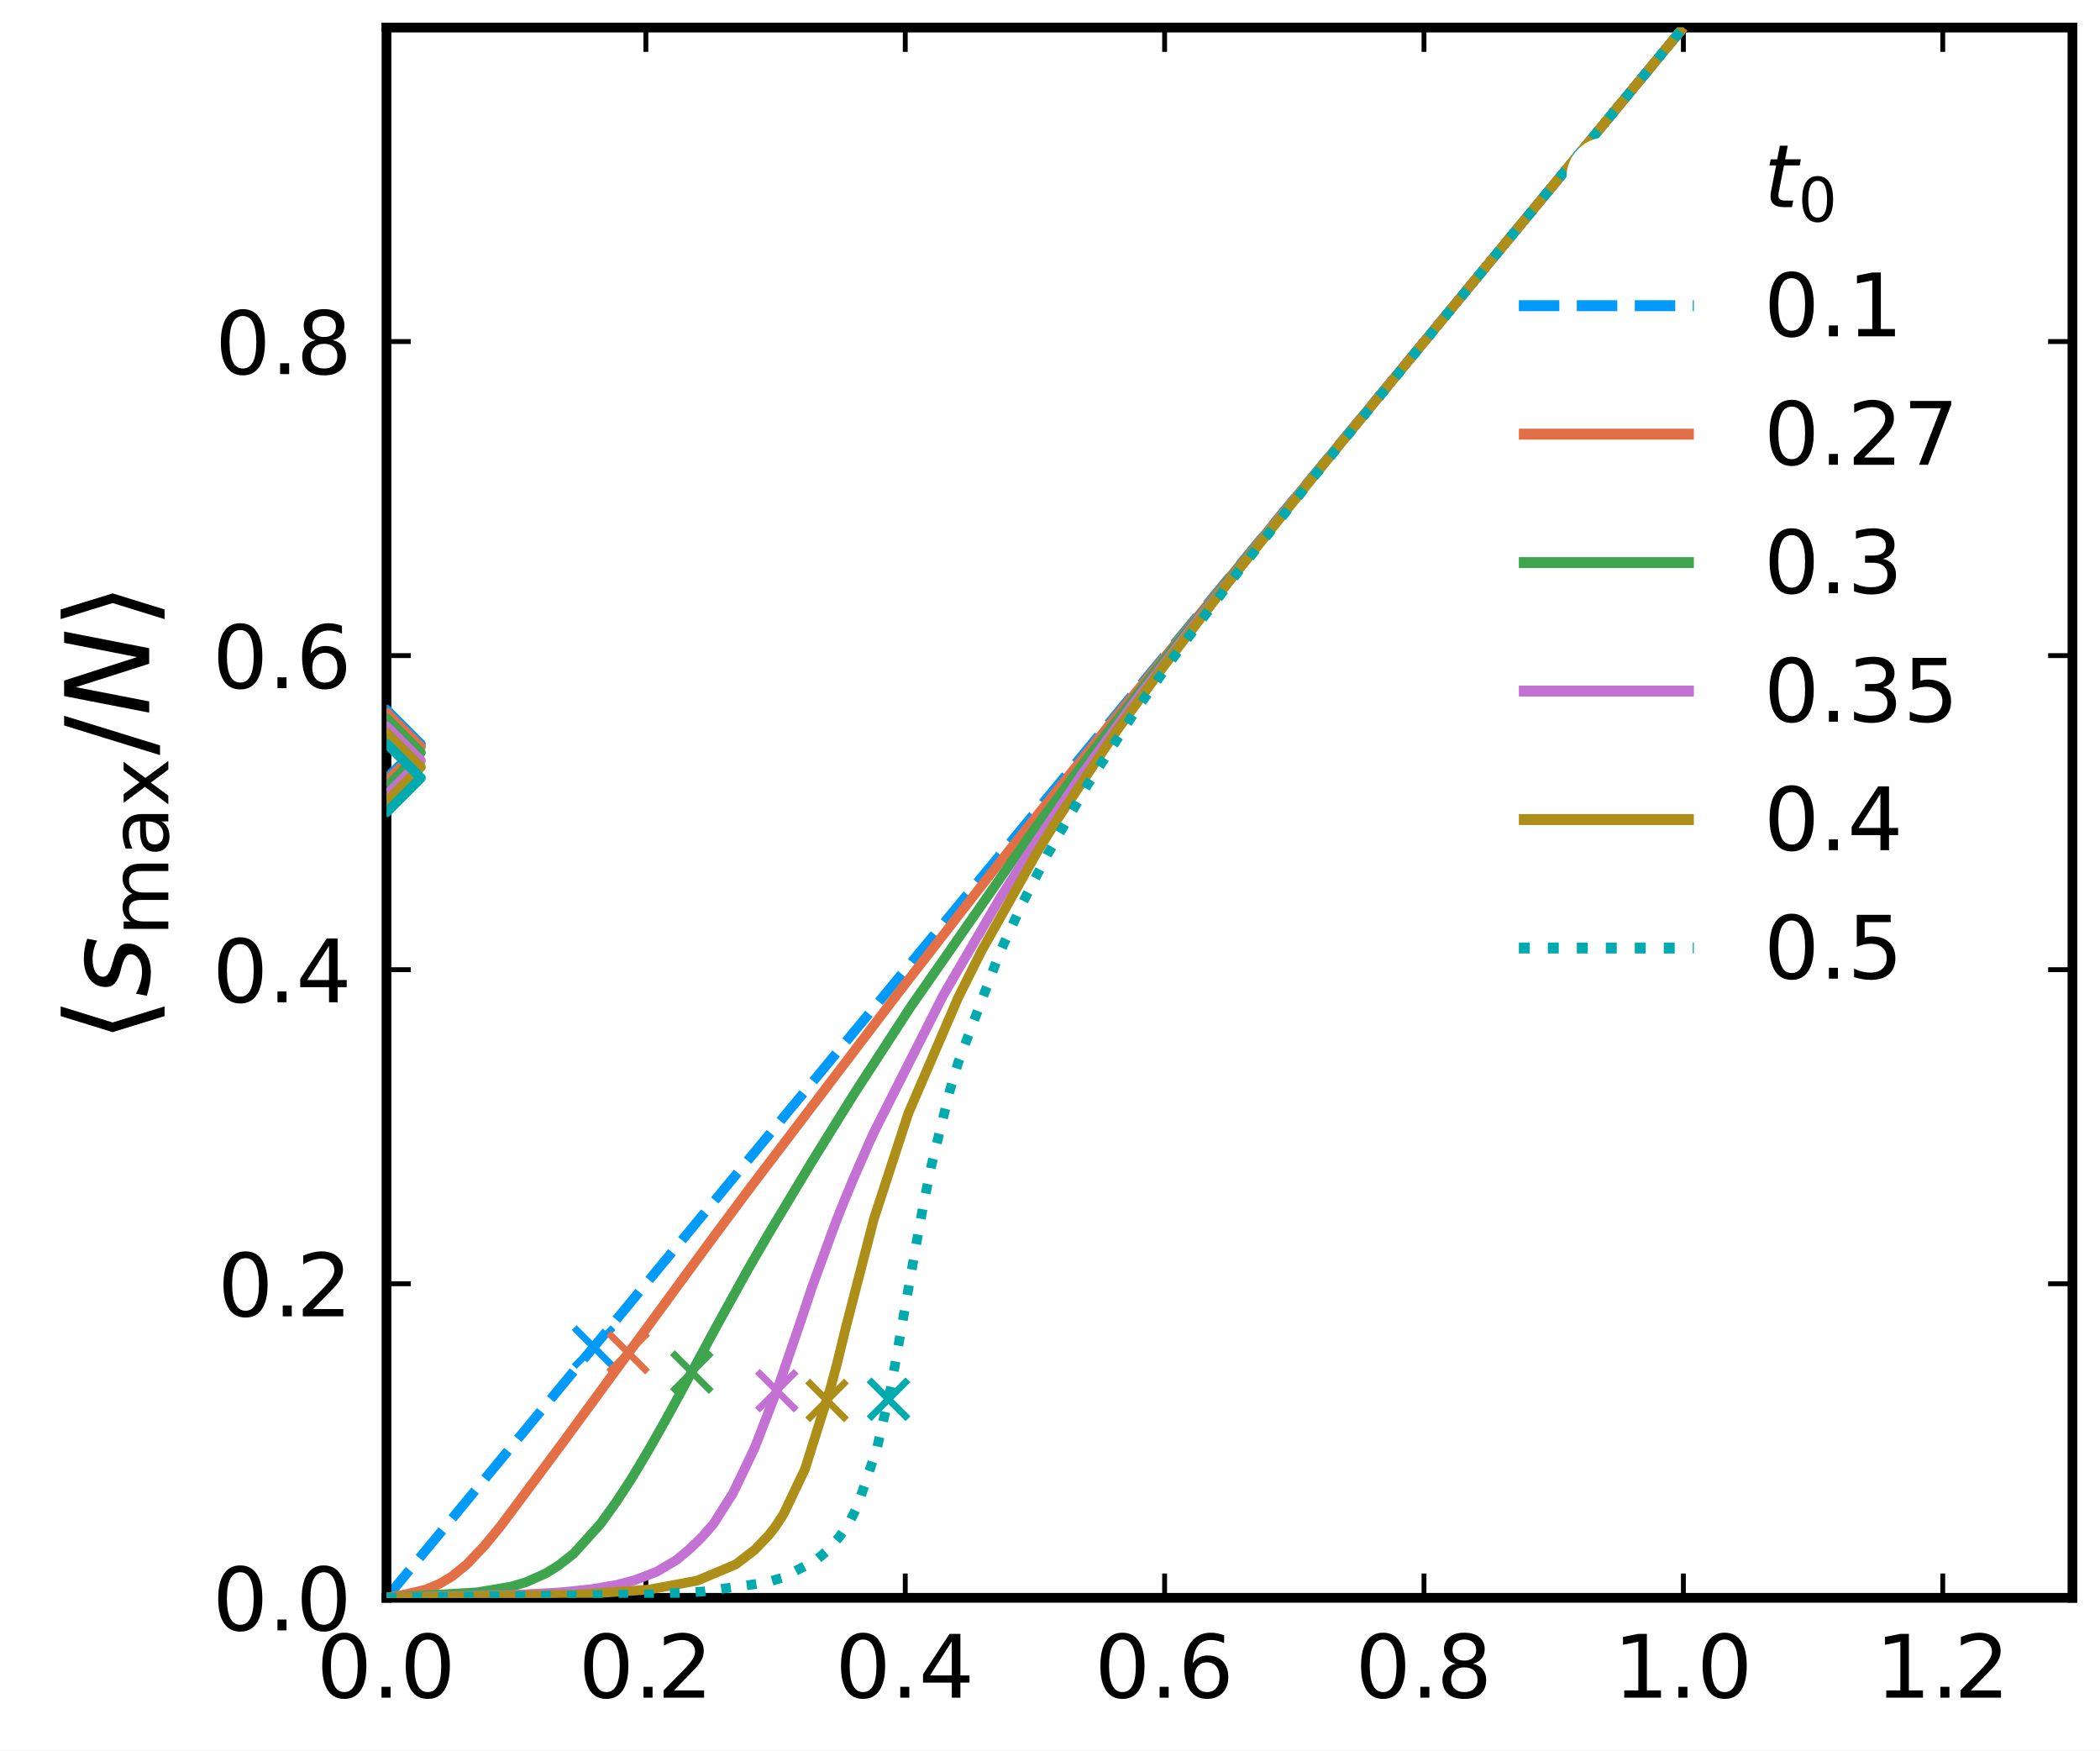
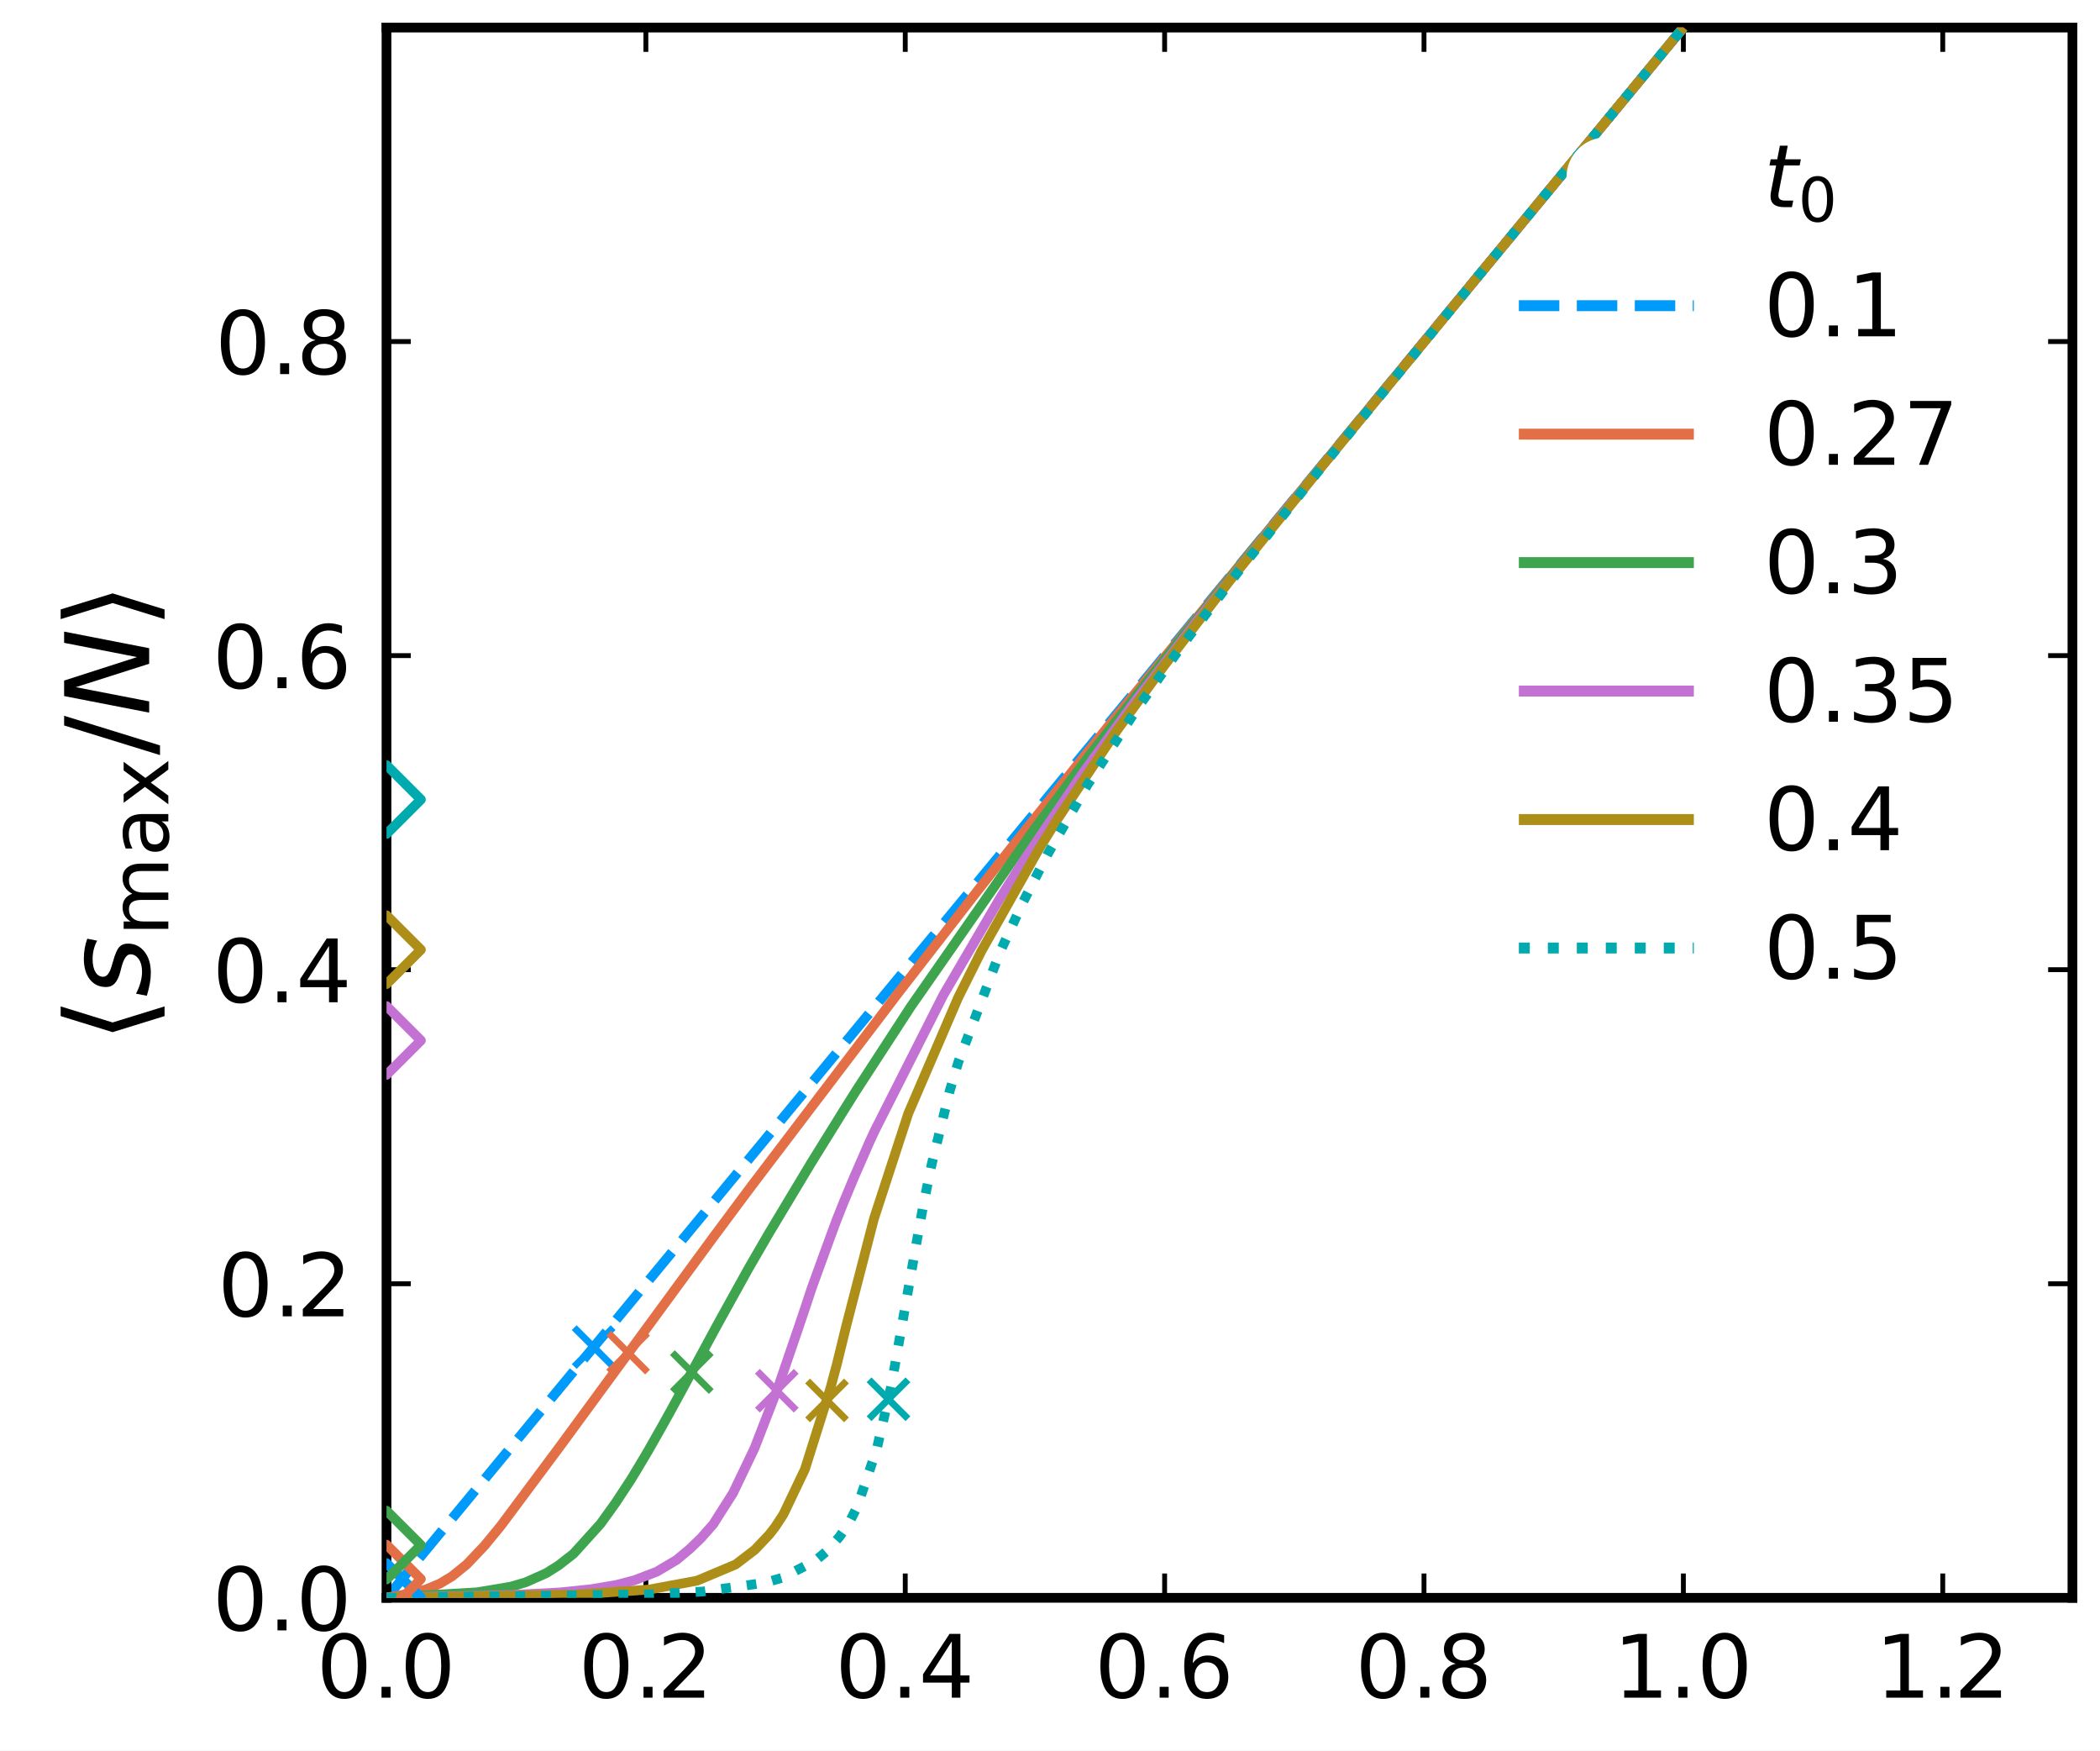
<svg xmlns="http://www.w3.org/2000/svg" xmlns:xlink="http://www.w3.org/1999/xlink" width="216pt" height="180pt" viewBox="0 0 216 180" version="1.1">
  <defs>
    <style type="text/css">*{stroke-linejoin: round; stroke-linecap: butt}</style>
  </defs>
  <g id="figure_1">
    <g id="patch_1">
      <path d="M 0 180  L 216 180  L 216 0  L 0 0  z " style="fill: #ffffff" />
    </g>
    <g id="axes_1">
      <g id="patch_2">
        <path d="M 39.754 164.305  L 213.165 164.305  L 213.165 2.835  L 39.754 2.835  z " style="fill: #ffffff" />
      </g>
      <g id="PathCollection_1">
        <defs>
-           <path id="m493cc0908d" d="M 0 0  C 0 0 0 0 0 0  C 0 0 0 0 0 0  C 0 0 0 0 0 0  C 0 0 0 0 0 0  C 0 0 0 0 0 0  C 0 0 0 0 0 0  C 0 0 0 0 0 0  C 0 0 0 0 0 0  z " style="stroke: #ffffff; stroke-width: 0.7" />
-         </defs>
-         <g clip-path="url(#p69e9f188b3)">
-           <use xlink:href="#m493cc0908d" x="39.754" y="164.305" style="fill: #ffffff; fill-opacity: 0; stroke: #ffffff; stroke-width: 0.7" />
+           <path id="mbe6ef5ab0d" d="M 0 0  C 0 0 0 0 0 0  C 0 0 0 0 0 0  C 0 0 0 0 0 0  C 0 0 0 0 0 0  C 0 0 0 0 0 0  C 0 0 0 0 0 0  C 0 0 0 0 0 0  C 0 0 0 0 0 0  z " style="stroke: #ffffff; stroke-width: 0.7" />
+         </defs>
+         <g clip-path="url(#p730a1b4e97)">
+           <use xlink:href="#mbe6ef5ab0d" x="39.754" y="164.305" style="fill: #ffffff; fill-opacity: 0; stroke: #ffffff; stroke-width: 0.7" />
        </g>
      </g>
      <g id="matplotlib.axis_1">
        <g id="xtick_1">
          <g id="line2d_1">
            <defs>
-               <path id="m66c59a3851" d="M 0 0  L 0 -2.5  " style="stroke: #000000; stroke-width: 0.5" />
-             </defs>
-             <g>
-               <use xlink:href="#m66c59a3851" x="39.754" y="164.305" style="stroke: #000000; stroke-width: 0.5" />
+               <path id="m619dc08c20" d="M 0 0  L 0 -2.5  " style="stroke: #000000; stroke-width: 0.5" />
+             </defs>
+             <g>
+               <use xlink:href="#m619dc08c20" x="39.754" y="164.305" style="stroke: #000000; stroke-width: 0.5" />
            </g>
          </g>
          <g id="line2d_2">
            <defs>
-               <path id="mbb61ec0b4a" d="M 0 0  L 0 2.5  " style="stroke: #000000; stroke-width: 0.5" />
-             </defs>
-             <g>
-               <use xlink:href="#mbb61ec0b4a" x="39.754" y="2.835" style="stroke: #000000; stroke-width: 0.5" />
+               <path id="maae31a2dac" d="M 0 0  L 0 2.5  " style="stroke: #000000; stroke-width: 0.5" />
+             </defs>
+             <g>
+               <use xlink:href="#maae31a2dac" x="39.754" y="2.835" style="stroke: #000000; stroke-width: 0.5" />
            </g>
          </g>
          <g id="text_1">
            <g transform="translate(32.55431 174.6439) scale(0.09 -0.09)">
              <defs>
                <path id="DejaVuSans-30" d="M 2034 4250  Q 1547 4250 1301 3770  Q 1056 3291 1056 2328  Q 1056 1369 1301 889  Q 1547 409 2034 409  Q 2525 409 2770 889  Q 3016 1369 3016 2328  Q 3016 3291 2770 3770  Q 2525 4250 2034 4250  z M 2034 4750  Q 2819 4750 3233 4129  Q 3647 3509 3647 2328  Q 3647 1150 3233 529  Q 2819 -91 2034 -91  Q 1250 -91 836 529  Q 422 1150 422 2328  Q 422 3509 836 4129  Q 1250 4750 2034 4750  z " transform="scale(0.015625)" />
                <path id="DejaVuSans-2e" d="M 684 794  L 1344 794  L 1344 0  L 684 0  L 684 794  z " transform="scale(0.015625)" />
              </defs>
              <use xlink:href="#DejaVuSans-30" transform="translate(0 0.78125)" />
              <use xlink:href="#DejaVuSans-2e" transform="translate(63.62305 0.78125)" />
              <use xlink:href="#DejaVuSans-30" transform="translate(95.41016 0.78125)" />
            </g>
          </g>
        </g>
        <g id="xtick_2">
          <g id="line2d_3">
            <g>
-               <use xlink:href="#m66c59a3851" x="66.433" y="164.305" style="stroke: #000000; stroke-width: 0.5" />
+               <use xlink:href="#m619dc08c20" x="66.433" y="164.305" style="stroke: #000000; stroke-width: 0.5" />
            </g>
          </g>
          <g id="line2d_4">
            <g>
-               <use xlink:href="#mbb61ec0b4a" x="66.433" y="2.835" style="stroke: #000000; stroke-width: 0.5" />
+               <use xlink:href="#maae31a2dac" x="66.433" y="2.835" style="stroke: #000000; stroke-width: 0.5" />
            </g>
          </g>
          <g id="text_2">
            <g transform="translate(59.50293 174.6439) scale(0.09 -0.09)">
              <defs>
                <path id="DejaVuSans-32" d="M 1228 531  L 3431 531  L 3431 0  L 469 0  L 469 531  Q 828 903 1448 1529  Q 2069 2156 2228 2338  Q 2531 2678 2651 2914  Q 2772 3150 2772 3378  Q 2772 3750 2511 3984  Q 2250 4219 1831 4219  Q 1534 4219 1204 4116  Q 875 4013 500 3803  L 500 4441  Q 881 4594 1212 4672  Q 1544 4750 1819 4750  Q 2544 4750 2975 4387  Q 3406 4025 3406 3419  Q 3406 3131 3298 2873  Q 3191 2616 2906 2266  Q 2828 2175 2409 1742  Q 1991 1309 1228 531  z " transform="scale(0.015625)" />
              </defs>
              <use xlink:href="#DejaVuSans-30" transform="translate(0 0.78125)" />
              <use xlink:href="#DejaVuSans-2e" transform="translate(63.62305 0.78125)" />
              <use xlink:href="#DejaVuSans-32" transform="translate(89.91016 0.78125)" />
            </g>
          </g>
        </g>
        <g id="xtick_3">
          <g id="line2d_5">
            <g>
-               <use xlink:href="#m66c59a3851" x="93.112" y="164.305" style="stroke: #000000; stroke-width: 0.5" />
+               <use xlink:href="#m619dc08c20" x="93.112" y="164.305" style="stroke: #000000; stroke-width: 0.5" />
            </g>
          </g>
          <g id="line2d_6">
            <g>
-               <use xlink:href="#mbb61ec0b4a" x="93.112" y="2.835" style="stroke: #000000; stroke-width: 0.5" />
+               <use xlink:href="#maae31a2dac" x="93.112" y="2.835" style="stroke: #000000; stroke-width: 0.5" />
            </g>
          </g>
          <g id="text_3">
            <g transform="translate(85.91155 174.6439) scale(0.09 -0.09)">
              <defs>
                <path id="DejaVuSans-34" d="M 2419 4116  L 825 1625  L 2419 1625  L 2419 4116  z M 2253 4666  L 3047 4666  L 3047 1625  L 3713 1625  L 3713 1100  L 3047 1100  L 3047 0  L 2419 0  L 2419 1100  L 313 1100  L 313 1709  L 2253 4666  z " transform="scale(0.015625)" />
              </defs>
              <use xlink:href="#DejaVuSans-30" transform="translate(0 0.78125)" />
              <use xlink:href="#DejaVuSans-2e" transform="translate(63.62305 0.78125)" />
              <use xlink:href="#DejaVuSans-34" transform="translate(95.41016 0.78125)" />
            </g>
          </g>
        </g>
        <g id="xtick_4">
          <g id="line2d_7">
            <g>
-               <use xlink:href="#m66c59a3851" x="119.79" y="164.305" style="stroke: #000000; stroke-width: 0.5" />
+               <use xlink:href="#m619dc08c20" x="119.79" y="164.305" style="stroke: #000000; stroke-width: 0.5" />
            </g>
          </g>
          <g id="line2d_8">
            <g>
-               <use xlink:href="#mbb61ec0b4a" x="119.79" y="2.835" style="stroke: #000000; stroke-width: 0.5" />
+               <use xlink:href="#maae31a2dac" x="119.79" y="2.835" style="stroke: #000000; stroke-width: 0.5" />
            </g>
          </g>
          <g id="text_4">
            <g transform="translate(112.5902 174.6439) scale(0.09 -0.09)">
              <defs>
                <path id="DejaVuSans-36" d="M 2113 2584  Q 1688 2584 1439 2293  Q 1191 2003 1191 1497  Q 1191 994 1439 701  Q 1688 409 2113 409  Q 2538 409 2786 701  Q 3034 994 3034 1497  Q 3034 2003 2786 2293  Q 2538 2584 2113 2584  z M 3366 4563  L 3366 3988  Q 3128 4100 2886 4159  Q 2644 4219 2406 4219  Q 1781 4219 1451 3797  Q 1122 3375 1075 2522  Q 1259 2794 1537 2939  Q 1816 3084 2150 3084  Q 2853 3084 3261 2657  Q 3669 2231 3669 1497  Q 3669 778 3244 343  Q 2819 -91 2113 -91  Q 1303 -91 875 529  Q 447 1150 447 2328  Q 447 3434 972 4092  Q 1497 4750 2381 4750  Q 2619 4750 2861 4703  Q 3103 4656 3366 4563  z " transform="scale(0.015625)" />
              </defs>
              <use xlink:href="#DejaVuSans-30" transform="translate(0 0.78125)" />
              <use xlink:href="#DejaVuSans-2e" transform="translate(63.62305 0.78125)" />
              <use xlink:href="#DejaVuSans-36" transform="translate(95.41016 0.78125)" />
            </g>
          </g>
        </g>
        <g id="xtick_5">
          <g id="line2d_9">
            <g>
-               <use xlink:href="#m66c59a3851" x="146.469" y="164.305" style="stroke: #000000; stroke-width: 0.5" />
+               <use xlink:href="#m619dc08c20" x="146.469" y="164.305" style="stroke: #000000; stroke-width: 0.5" />
            </g>
          </g>
          <g id="line2d_10">
            <g>
-               <use xlink:href="#mbb61ec0b4a" x="146.469" y="2.835" style="stroke: #000000; stroke-width: 0.5" />
+               <use xlink:href="#maae31a2dac" x="146.469" y="2.835" style="stroke: #000000; stroke-width: 0.5" />
            </g>
          </g>
          <g id="text_5">
            <g transform="translate(139.4038 174.6439) scale(0.09 -0.09)">
              <defs>
                <path id="DejaVuSans-38" d="M 2034 2216  Q 1584 2216 1326 1975  Q 1069 1734 1069 1313  Q 1069 891 1326 650  Q 1584 409 2034 409  Q 2484 409 2743 651  Q 3003 894 3003 1313  Q 3003 1734 2745 1975  Q 2488 2216 2034 2216  z M 1403 2484  Q 997 2584 770 2862  Q 544 3141 544 3541  Q 544 4100 942 4425  Q 1341 4750 2034 4750  Q 2731 4750 3128 4425  Q 3525 4100 3525 3541  Q 3525 3141 3298 2862  Q 3072 2584 2669 2484  Q 3125 2378 3379 2068  Q 3634 1759 3634 1313  Q 3634 634 3220 271  Q 2806 -91 2034 -91  Q 1263 -91 848 271  Q 434 634 434 1313  Q 434 1759 690 2068  Q 947 2378 1403 2484  z M 1172 3481  Q 1172 3119 1398 2916  Q 1625 2713 2034 2713  Q 2441 2713 2670 2916  Q 2900 3119 2900 3481  Q 2900 3844 2670 4047  Q 2441 4250 2034 4250  Q 1625 4250 1398 4047  Q 1172 3844 1172 3481  z " transform="scale(0.015625)" />
              </defs>
              <use xlink:href="#DejaVuSans-30" transform="translate(0 0.78125)" />
              <use xlink:href="#DejaVuSans-2e" transform="translate(63.62305 0.78125)" />
              <use xlink:href="#DejaVuSans-38" transform="translate(92.78516 0.78125)" />
            </g>
          </g>
        </g>
        <g id="xtick_6">
          <g id="line2d_11">
            <g>
-               <use xlink:href="#m66c59a3851" x="173.147" y="164.305" style="stroke: #000000; stroke-width: 0.5" />
+               <use xlink:href="#m619dc08c20" x="173.147" y="164.305" style="stroke: #000000; stroke-width: 0.5" />
            </g>
          </g>
          <g id="line2d_12">
            <g>
-               <use xlink:href="#mbb61ec0b4a" x="173.147" y="2.835" style="stroke: #000000; stroke-width: 0.5" />
+               <use xlink:href="#maae31a2dac" x="173.147" y="2.835" style="stroke: #000000; stroke-width: 0.5" />
            </g>
          </g>
          <g id="text_6">
            <g transform="translate(165.9474 174.6439) scale(0.09 -0.09)">
              <defs>
                <path id="DejaVuSans-31" d="M 794 531  L 1825 531  L 1825 4091  L 703 3866  L 703 4441  L 1819 4666  L 2450 4666  L 2450 531  L 3481 531  L 3481 0  L 794 0  L 794 531  z " transform="scale(0.015625)" />
              </defs>
              <use xlink:href="#DejaVuSans-31" transform="translate(0 0.78125)" />
              <use xlink:href="#DejaVuSans-2e" transform="translate(63.62305 0.78125)" />
              <use xlink:href="#DejaVuSans-30" transform="translate(95.41016 0.78125)" />
            </g>
          </g>
        </g>
        <g id="xtick_7">
          <g id="line2d_13">
            <g>
-               <use xlink:href="#m66c59a3851" x="199.826" y="164.305" style="stroke: #000000; stroke-width: 0.5" />
+               <use xlink:href="#m619dc08c20" x="199.826" y="164.305" style="stroke: #000000; stroke-width: 0.5" />
            </g>
          </g>
          <g id="line2d_14">
            <g>
-               <use xlink:href="#mbb61ec0b4a" x="199.826" y="2.835" style="stroke: #000000; stroke-width: 0.5" />
+               <use xlink:href="#maae31a2dac" x="199.826" y="2.835" style="stroke: #000000; stroke-width: 0.5" />
            </g>
          </g>
          <g id="text_7">
            <g transform="translate(192.896 174.6439) scale(0.09 -0.09)">
              <use xlink:href="#DejaVuSans-31" transform="translate(0 0.78125)" />
              <use xlink:href="#DejaVuSans-2e" transform="translate(63.62305 0.78125)" />
              <use xlink:href="#DejaVuSans-32" transform="translate(89.91016 0.78125)" />
            </g>
          </g>
        </g>
      </g>
      <g id="matplotlib.axis_2">
        <g id="ytick_1">
          <g id="line2d_15">
            <defs>
-               <path id="m93f6e057ef" d="M 0 0  L 2.5 0  " style="stroke: #000000; stroke-width: 0.5" />
-             </defs>
-             <g>
-               <use xlink:href="#m93f6e057ef" x="39.754" y="164.305" style="stroke: #000000; stroke-width: 0.5" />
+               <path id="maabe1f6aaa" d="M 0 0  L 2.5 0  " style="stroke: #000000; stroke-width: 0.5" />
+             </defs>
+             <g>
+               <use xlink:href="#maabe1f6aaa" x="39.754" y="164.305" style="stroke: #000000; stroke-width: 0.5" />
            </g>
          </g>
          <g id="line2d_16">
            <defs>
-               <path id="ma02de04da8" d="M 0 0  L -2.5 0  " style="stroke: #000000; stroke-width: 0.5" />
-             </defs>
-             <g>
-               <use xlink:href="#ma02de04da8" x="213.165" y="164.305" style="stroke: #000000; stroke-width: 0.5" />
+               <path id="mfb4196334f" d="M 0 0  L -2.5 0  " style="stroke: #000000; stroke-width: 0.5" />
+             </defs>
+             <g>
+               <use xlink:href="#mfb4196334f" x="213.165" y="164.305" style="stroke: #000000; stroke-width: 0.5" />
            </g>
          </g>
          <g id="text_8">
            <g transform="translate(21.85431 167.7247) scale(0.09 -0.09)">
              <use xlink:href="#DejaVuSans-30" transform="translate(0 0.78125)" />
              <use xlink:href="#DejaVuSans-2e" transform="translate(63.62305 0.78125)" />
              <use xlink:href="#DejaVuSans-30" transform="translate(95.41016 0.78125)" />
            </g>
          </g>
        </g>
        <g id="ytick_2">
          <g id="line2d_17">
            <g>
-               <use xlink:href="#m93f6e057ef" x="39.754" y="132.009" style="stroke: #000000; stroke-width: 0.5" />
+               <use xlink:href="#maabe1f6aaa" x="39.754" y="132.009" style="stroke: #000000; stroke-width: 0.5" />
            </g>
          </g>
          <g id="line2d_18">
            <g>
-               <use xlink:href="#ma02de04da8" x="213.165" y="132.009" style="stroke: #000000; stroke-width: 0.5" />
+               <use xlink:href="#mfb4196334f" x="213.165" y="132.009" style="stroke: #000000; stroke-width: 0.5" />
            </g>
          </g>
          <g id="text_9">
            <g transform="translate(22.39431 135.4285) scale(0.09 -0.09)">
              <use xlink:href="#DejaVuSans-30" transform="translate(0 0.78125)" />
              <use xlink:href="#DejaVuSans-2e" transform="translate(63.62305 0.78125)" />
              <use xlink:href="#DejaVuSans-32" transform="translate(89.91016 0.78125)" />
            </g>
          </g>
        </g>
        <g id="ytick_3">
          <g id="line2d_19">
            <g>
-               <use xlink:href="#m93f6e057ef" x="39.754" y="99.713" style="stroke: #000000; stroke-width: 0.5" />
+               <use xlink:href="#maabe1f6aaa" x="39.754" y="99.713" style="stroke: #000000; stroke-width: 0.5" />
            </g>
          </g>
          <g id="line2d_20">
            <g>
-               <use xlink:href="#ma02de04da8" x="213.165" y="99.713" style="stroke: #000000; stroke-width: 0.5" />
+               <use xlink:href="#mfb4196334f" x="213.165" y="99.713" style="stroke: #000000; stroke-width: 0.5" />
            </g>
          </g>
          <g id="text_10">
            <g transform="translate(21.85431 103.1324) scale(0.09 -0.09)">
              <use xlink:href="#DejaVuSans-30" transform="translate(0 0.78125)" />
              <use xlink:href="#DejaVuSans-2e" transform="translate(63.62305 0.78125)" />
              <use xlink:href="#DejaVuSans-34" transform="translate(95.41016 0.78125)" />
            </g>
          </g>
        </g>
        <g id="ytick_4">
          <g id="line2d_21">
            <g>
-               <use xlink:href="#m93f6e057ef" x="39.754" y="67.417" style="stroke: #000000; stroke-width: 0.5" />
+               <use xlink:href="#maabe1f6aaa" x="39.754" y="67.417" style="stroke: #000000; stroke-width: 0.5" />
            </g>
          </g>
          <g id="line2d_22">
            <g>
-               <use xlink:href="#ma02de04da8" x="213.165" y="67.417" style="stroke: #000000; stroke-width: 0.5" />
+               <use xlink:href="#mfb4196334f" x="213.165" y="67.417" style="stroke: #000000; stroke-width: 0.5" />
            </g>
          </g>
          <g id="text_11">
            <g transform="translate(21.85431 70.83631) scale(0.09 -0.09)">
              <use xlink:href="#DejaVuSans-30" transform="translate(0 0.78125)" />
              <use xlink:href="#DejaVuSans-2e" transform="translate(63.62305 0.78125)" />
              <use xlink:href="#DejaVuSans-36" transform="translate(95.41016 0.78125)" />
            </g>
          </g>
        </g>
        <g id="ytick_5">
          <g id="line2d_23">
            <g>
-               <use xlink:href="#m93f6e057ef" x="39.754" y="35.121" style="stroke: #000000; stroke-width: 0.5" />
+               <use xlink:href="#maabe1f6aaa" x="39.754" y="35.121" style="stroke: #000000; stroke-width: 0.5" />
            </g>
          </g>
          <g id="line2d_24">
            <g>
-               <use xlink:href="#ma02de04da8" x="213.165" y="35.121" style="stroke: #000000; stroke-width: 0.5" />
+               <use xlink:href="#mfb4196334f" x="213.165" y="35.121" style="stroke: #000000; stroke-width: 0.5" />
            </g>
          </g>
          <g id="text_12">
            <g transform="translate(22.12431 38.5402) scale(0.09 -0.09)">
              <use xlink:href="#DejaVuSans-30" transform="translate(0 0.78125)" />
              <use xlink:href="#DejaVuSans-2e" transform="translate(63.62305 0.78125)" />
              <use xlink:href="#DejaVuSans-38" transform="translate(92.78516 0.78125)" />
            </g>
          </g>
        </g>
        <g id="text_13">
          <g transform="translate(15.35868 107.21) rotate(-90) scale(0.12 -0.12)">
            <defs>
              <path id="DejaVuSans-27e8" d="M 572 2006  L 1453 4856  L 1984 4856  L 1103 2006  L 1984 -844  L 1453 -844  L 572 2006  z " transform="scale(0.015625)" />
              <path id="DejaVuSans-Oblique-73" d="M 3200 3397  L 3091 2853  Q 2863 2978 2609 3040  Q 2356 3103 2088 3103  Q 1634 3103 1373 2948  Q 1113 2794 1113 2528  Q 1113 2219 1719 2053  Q 1766 2041 1788 2034  L 1972 1978  Q 2547 1819 2739 1644  Q 2931 1469 2931 1166  Q 2931 609 2489 259  Q 2047 -91 1331 -91  Q 1053 -91 747 -37  Q 441 16 72 128  L 184 722  Q 500 559 806 475  Q 1113 391 1394 391  Q 1816 391 2080 572  Q 2344 753 2344 1031  Q 2344 1331 1650 1516  L 1591 1531  L 1394 1581  Q 956 1697 753 1886  Q 550 2075 550 2369  Q 550 2928 970 3256  Q 1391 3584 2113 3584  Q 2397 3584 2667 3537  Q 2938 3491 3200 3397  z " transform="scale(0.015625)" />
              <path id="DejaVuSans-6d" d="M 3328 2828  Q 3544 3216 3844 3400  Q 4144 3584 4550 3584  Q 5097 3584 5394 3201  Q 5691 2819 5691 2113  L 5691 0  L 5113 0  L 5113 2094  Q 5113 2597 4934 2840  Q 4756 3084 4391 3084  Q 3944 3084 3684 2787  Q 3425 2491 3425 1978  L 3425 0  L 2847 0  L 2847 2094  Q 2847 2600 2669 2842  Q 2491 3084 2119 3084  Q 1678 3084 1418 2786  Q 1159 2488 1159 1978  L 1159 0  L 581 0  L 581 3500  L 1159 3500  L 1159 2956  Q 1356 3278 1631 3431  Q 1906 3584 2284 3584  Q 2666 3584 2933 3390  Q 3200 3197 3328 2828  z " transform="scale(0.015625)" />
              <path id="DejaVuSans-61" d="M 2194 1759  Q 1497 1759 1228 1600  Q 959 1441 959 1056  Q 959 750 1161 570  Q 1363 391 1709 391  Q 2188 391 2477 730  Q 2766 1069 2766 1631  L 2766 1759  L 2194 1759  z M 3341 1997  L 3341 0  L 2766 0  L 2766 531  Q 2569 213 2275 61  Q 1981 -91 1556 -91  Q 1019 -91 701 211  Q 384 513 384 1019  Q 384 1609 779 1909  Q 1175 2209 1959 2209  L 2766 2209  L 2766 2266  Q 2766 2663 2505 2880  Q 2244 3097 1772 3097  Q 1472 3097 1187 3025  Q 903 2953 641 2809  L 641 3341  Q 956 3463 1253 3523  Q 1550 3584 1831 3584  Q 2591 3584 2966 3190  Q 3341 2797 3341 1997  z " transform="scale(0.015625)" />
              <path id="DejaVuSans-78" d="M 3513 3500  L 2247 1797  L 3578 0  L 2900 0  L 1881 1375  L 863 0  L 184 0  L 1544 1831  L 300 3500  L 978 3500  L 1906 2253  L 2834 3500  L 3513 3500  z " transform="scale(0.015625)" />
              <path id="DejaVuSans-2f" d="M 1625 4666  L 2156 4666  L 531 -594  L 0 -594  L 1625 4666  z " transform="scale(0.015625)" />
              <path id="DejaVuSans-Oblique-4e" d="M 1081 4666  L 1931 4666  L 3219 666  L 4000 4666  L 4616 4666  L 3706 0  L 2853 0  L 1569 4025  L 788 0  L 172 0  L 1081 4666  z " transform="scale(0.015625)" />
              <path id="DejaVuSans-27e9" d="M 1925 2006  L 1044 -844  L 513 -844  L 1394 2006  L 513 4856  L 1044 4856  L 1925 2006  z " transform="scale(0.015625)" />
            </defs>
            <use xlink:href="#DejaVuSans-27e8" transform="translate(0 0.125)" />
            <use xlink:href="#DejaVuSans-Oblique-73" transform="translate(39.01367 0.125)" />
            <use xlink:href="#DejaVuSans-6d" transform="translate(91.11328 -16.28125) scale(0.7)" />
            <use xlink:href="#DejaVuSans-61" transform="translate(159.3018 -16.28125) scale(0.7)" />
            <use xlink:href="#DejaVuSans-78" transform="translate(202.1973 -16.28125) scale(0.7)" />
            <use xlink:href="#DejaVuSans-2f" transform="translate(246.3574 0.125)" />
            <use xlink:href="#DejaVuSans-Oblique-4e" transform="translate(280.0488 0.125)" />
            <use xlink:href="#DejaVuSans-27e9" transform="translate(354.8535 0.125)" />
          </g>
        </g>
      </g>
      <g id="line2d_25">
-         <path d="M 39.762 164.305  L 173.147 2.835  L 173.147 2.835  " clip-path="url(#p69e9f188b3)" style="fill: none; stroke-dasharray: 3.7,1.6; stroke-dashoffset: 0; stroke: #009afa" />
+         <path d="M 39.762 164.305  L 173.147 2.835  L 173.147 2.835  " clip-path="url(#p730a1b4e97)" style="fill: none; stroke-dasharray: 3.7,1.6; stroke-dashoffset: 0; stroke: #009afa" />
      </g>
      <g id="patch_3">
        <path d="M 39.754 164.305  L 39.754 2.835  " style="fill: none; stroke: #000000; stroke-linejoin: miter; stroke-linecap: square" />
      </g>
      <g id="patch_4">
        <path d="M 213.165 164.305  L 213.165 2.835  " style="fill: none; stroke: #000000; stroke-linejoin: miter; stroke-linecap: square" />
      </g>
      <g id="patch_5">
        <path d="M 39.754 164.305  L 213.165 164.305  " style="fill: none; stroke: #000000; stroke-linejoin: miter; stroke-linecap: square" />
      </g>
      <g id="patch_6">
        <path d="M 39.754 2.835  L 213.165 2.835  " style="fill: none; stroke: #000000; stroke-linejoin: miter; stroke-linecap: square" />
      </g>
      <g id="line2d_26">
-         <path d="M 39.762 164.305  L 39.966 164.233  L 41.659 163.961  L 43.784 163.456  L 45.234 162.852  L 46.504 162.087  L 48.002 160.872  L 49.826 158.954  L 51.511 156.904  L 57.234 149.222  L 57.927 148.284  L 73.225 127.422  L 76.237 123.375  L 77.304 121.947  L 92.415 102.077  L 100.695 91.41  L 103.699 87.583  L 114.137 74.504  L 128.051 57.461  L 173.147 2.835  L 173.147 2.835  " clip-path="url(#p69e9f188b3)" style="fill: none; stroke: #e36f47" />
+         <path d="M 39.762 164.305  L 39.966 164.233  L 41.659 163.961  L 43.784 163.456  L 45.234 162.852  L 46.504 162.087  L 48.002 160.872  L 49.826 158.954  L 51.511 156.904  L 57.234 149.222  L 57.927 148.284  L 73.225 127.422  L 76.237 123.375  L 77.304 121.947  L 92.415 102.077  L 100.695 91.41  L 103.699 87.583  L 114.137 74.504  L 128.051 57.461  L 173.147 2.835  L 173.147 2.835  " clip-path="url(#p730a1b4e97)" style="fill: none; stroke: #e36f47" />
      </g>
      <g id="line2d_27">
-         <path d="M 39.762 164.305  L 39.942 164.259  L 41.488 164.181  L 49.077 163.74  L 52.553 163.158  L 54.076 162.706  L 56.16 161.781  L 57.43 160.989  L 58.993 159.769  L 61.769 156.698  L 63.324 154.533  L 64.871 152.182  L 65.547 151.07  L 66.671 149.181  L 68.038 146.775  L 68.91 145.21  L 70.074 143.079  L 72.394 138.8  L 73.07 137.544  L 73.925 135.973  L 76.929 130.546  L 79.087 126.822  L 83.451 119.558  L 87.033 113.789  L 87.994 112.259  L 93.66 103.545  L 106.361 85.311  L 112.069 77.673  L 121.277 65.913  L 129.646 55.581  L 148.429 32.761  L 173.147 2.835  L 173.147 2.835  " clip-path="url(#p69e9f188b3)" style="fill: none; stroke: #3ea44e" />
+         <path d="M 39.762 164.305  L 39.942 164.259  L 41.488 164.181  L 49.077 163.74  L 52.553 163.158  L 54.076 162.706  L 56.16 161.781  L 57.43 160.989  L 58.993 159.769  L 61.769 156.698  L 63.324 154.533  L 64.871 152.182  L 65.547 151.07  L 66.671 149.181  L 68.038 146.775  L 68.91 145.21  L 70.074 143.079  L 72.394 138.8  L 73.07 137.544  L 73.925 135.973  L 76.929 130.546  L 79.087 126.822  L 83.451 119.558  L 87.033 113.789  L 87.994 112.259  L 93.66 103.545  L 106.361 85.311  L 112.069 77.673  L 121.277 65.913  L 129.646 55.581  L 148.429 32.761  L 173.147 2.835  L 173.147 2.835  " clip-path="url(#p730a1b4e97)" style="fill: none; stroke: #3ea44e" />
      </g>
      <g id="line2d_28">
-         <path d="M 39.762 164.305  L 39.925 164.275  L 42.392 164.227  L 52.545 164.018  L 57.576 163.754  L 60.792 163.423  L 63.39 162.984  L 65.254 162.5  L 67.542 161.624  L 69.594 160.407  L 70.912 159.308  L 72.093 158.175  L 73.355 156.747  L 75.399 153.532  L 77.605 148.925  L 79.982 142.798  L 82.075 136.691  L 82.881 134.306  L 83.475 132.502  L 84.932 128.489  L 85.649 126.535  L 86.08 125.379  L 86.813 123.546  L 87.872 121.001  L 89.427 117.447  L 89.972 116.272  L 97.023 102.335  L 102.877 92.33  L 105.441 88.281  L 111.336 79.56  L 116.604 72.31  L 123.386 63.502  L 131.747 53.083  L 146.353 35.283  L 173.147 2.835  L 173.147 2.835  " clip-path="url(#p69e9f188b3)" style="fill: none; stroke: #c371d2" />
+         <path d="M 39.762 164.305  L 39.925 164.275  L 42.392 164.227  L 52.545 164.018  L 57.576 163.754  L 60.792 163.423  L 63.39 162.984  L 65.254 162.5  L 67.542 161.624  L 69.594 160.407  L 70.912 159.308  L 72.093 158.175  L 73.355 156.747  L 75.399 153.532  L 77.605 148.925  L 79.982 142.798  L 82.075 136.691  L 82.881 134.306  L 83.475 132.502  L 84.932 128.489  L 85.649 126.535  L 86.08 125.379  L 86.813 123.546  L 87.872 121.001  L 89.427 117.447  L 89.972 116.272  L 97.023 102.335  L 102.877 92.33  L 105.441 88.281  L 111.336 79.56  L 116.604 72.31  L 123.386 63.502  L 131.747 53.083  L 146.353 35.283  L 173.147 2.835  L 173.147 2.835  " clip-path="url(#p730a1b4e97)" style="fill: none; stroke: #c371d2" />
      </g>
      <g id="line2d_29">
-         <path d="M 39.762 164.305  L 39.925 164.282  L 43.874 164.241  L 59.368 163.967  L 66.777 163.455  L 71.71 162.539  L 75.667 160.873  L 77.637 159.369  L 79.111 157.815  L 79.73 157.015  L 80.316 156.128  L 80.601 155.679  L 82.799 151.071  L 85.421 142.735  L 85.844 141.142  L 86.056 140.379  L 87.017 136.442  L 89.891 125.328  L 93.432 114.479  L 98.545 102.603  L 100.955 97.784  L 106.809 87.399  L 108.771 84.229  L 114.877 75.123  L 119.738 68.454  L 126.634 59.533  L 136.03 47.871  L 153.958 26.069  L 173.147 2.835  L 173.147 2.835  " clip-path="url(#p69e9f188b3)" style="fill: none; stroke: #ac8e18" />
+         <path d="M 39.762 164.305  L 39.925 164.282  L 43.874 164.241  L 59.368 163.967  L 66.777 163.455  L 71.71 162.539  L 75.667 160.873  L 77.637 159.369  L 79.111 157.815  L 79.73 157.015  L 80.316 156.128  L 80.601 155.679  L 82.799 151.071  L 85.421 142.735  L 85.844 141.142  L 86.056 140.379  L 87.017 136.442  L 89.891 125.328  L 93.432 114.479  L 98.545 102.603  L 100.955 97.784  L 106.809 87.399  L 108.771 84.229  L 114.877 75.123  L 119.738 68.454  L 126.634 59.533  L 136.03 47.871  L 153.958 26.069  L 173.147 2.835  L 173.147 2.835  " clip-path="url(#p730a1b4e97)" style="fill: none; stroke: #ac8e18" />
      </g>
      <g id="line2d_30">
-         <path d="M 39.762 164.305  L 39.909 164.295  L 66.842 163.956  L 72.256 163.664  L 78.753 162.745  L 80.52 162.221  L 83.882 160.472  L 85.071 159.48  L 86.333 158.044  L 87.123 156.914  L 87.432 156.404  L 87.986 155.307  L 88.262 154.674  L 90.176 149.031  L 91.666 142.558  L 94.222 128.05  L 94.963 123.952  L 95.818 119.772  L 97.674 112.22  L 98.578 109.193  L 102.844 97.926  L 105.213 92.792  L 107.713 87.908  L 111.792 80.804  L 116.864 73  L 121.513 66.472  L 127.228 58.96  L 135.614 48.44  L 152.606 27.71  L 173.147 2.835  L 173.147 2.835  " clip-path="url(#p69e9f188b3)" style="fill: none; stroke-dasharray: 1,1.65; stroke-dashoffset: 0; stroke: #00aaae" />
+         <path d="M 39.762 164.305  L 39.909 164.295  L 66.842 163.956  L 72.256 163.664  L 78.753 162.745  L 80.52 162.221  L 83.882 160.472  L 85.071 159.48  L 86.333 158.044  L 87.123 156.914  L 87.432 156.404  L 87.986 155.307  L 88.262 154.674  L 90.176 149.031  L 91.666 142.558  L 94.222 128.05  L 94.963 123.952  L 95.818 119.772  L 97.674 112.22  L 98.578 109.193  L 102.844 97.926  L 105.213 92.792  L 107.713 87.908  L 111.792 80.804  L 116.864 73  L 121.513 66.472  L 127.228 58.96  L 135.614 48.44  L 152.606 27.71  L 173.147 2.835  L 173.147 2.835  " clip-path="url(#p730a1b4e97)" style="fill: none; stroke-dasharray: 1,1.65; stroke-dashoffset: 0; stroke: #00aaae" />
      </g>
      <g id="PathCollection_2">
        <defs>
-           <path id="m6d3dc5e4cd" d="M -2 2  L 2 -2  M -2 -2  L 2 2  " style="stroke: #009afa; stroke-width: 0.7" />
-         </defs>
-         <g clip-path="url(#p69e9f188b3)">
-           <use xlink:href="#m6d3dc5e4cd" x="61.061" y="138.523" style="fill: #009afa; stroke: #009afa; stroke-width: 0.7" />
+           <path id="ma5df0d3228" d="M -2 2  L 2 -2  M -2 -2  L 2 2  " style="stroke: #009afa; stroke-width: 0.7" />
+         </defs>
+         <g clip-path="url(#p730a1b4e97)">
+           <use xlink:href="#ma5df0d3228" x="61.061" y="138.523" style="fill: #009afa; stroke: #009afa; stroke-width: 0.7" />
        </g>
      </g>
      <g id="PathCollection_3">
        <defs>
-           <path id="m4e8cc460c8" d="M -2 2  L 2 -2  M -2 -2  L 2 2  " style="stroke: #e36f47; stroke-width: 0.7" />
-         </defs>
-         <g clip-path="url(#p69e9f188b3)">
-           <use xlink:href="#m4e8cc460c8" x="64.606" y="139.093" style="fill: #e36f47; stroke: #e36f47; stroke-width: 0.7" />
+           <path id="m486eb6b07b" d="M -2 2  L 2 -2  M -2 -2  L 2 2  " style="stroke: #e36f47; stroke-width: 0.7" />
+         </defs>
+         <g clip-path="url(#p730a1b4e97)">
+           <use xlink:href="#m486eb6b07b" x="64.606" y="139.093" style="fill: #e36f47; stroke: #e36f47; stroke-width: 0.7" />
        </g>
      </g>
      <g id="PathCollection_4">
        <defs>
-           <path id="m2dd7013efb" d="M -2 2  L 2 -2  M -2 -2  L 2 2  " style="stroke: #3ea44e; stroke-width: 0.7" />
-         </defs>
-         <g clip-path="url(#p69e9f188b3)">
-           <use xlink:href="#m2dd7013efb" x="71.157" y="141.093" style="fill: #3ea44e; stroke: #3ea44e; stroke-width: 0.7" />
+           <path id="m02653507ac" d="M -2 2  L 2 -2  M -2 -2  L 2 2  " style="stroke: #3ea44e; stroke-width: 0.7" />
+         </defs>
+         <g clip-path="url(#p730a1b4e97)">
+           <use xlink:href="#m02653507ac" x="71.157" y="141.093" style="fill: #3ea44e; stroke: #3ea44e; stroke-width: 0.7" />
        </g>
      </g>
      <g id="PathCollection_5">
        <defs>
-           <path id="m48a8223bdb" d="M -2 2  L 2 -2  M -2 -2  L 2 2  " style="stroke: #c371d2; stroke-width: 0.7" />
-         </defs>
-         <g clip-path="url(#p69e9f188b3)">
-           <use xlink:href="#m48a8223bdb" x="79.9" y="143.01" style="fill: #c371d2; stroke: #c371d2; stroke-width: 0.7" />
+           <path id="mcbedb8bb67" d="M -2 2  L 2 -2  M -2 -2  L 2 2  " style="stroke: #c371d2; stroke-width: 0.7" />
+         </defs>
+         <g clip-path="url(#p730a1b4e97)">
+           <use xlink:href="#mcbedb8bb67" x="79.9" y="143.01" style="fill: #c371d2; stroke: #c371d2; stroke-width: 0.7" />
        </g>
      </g>
      <g id="PathCollection_6">
        <defs>
-           <path id="m5bd0bbcf9c" d="M -2 2  L 2 -2  M -2 -2  L 2 2  " style="stroke: #ac8e18; stroke-width: 0.7" />
-         </defs>
-         <g clip-path="url(#p69e9f188b3)">
-           <use xlink:href="#m5bd0bbcf9c" x="85.066" y="144.01" style="fill: #ac8e18; stroke: #ac8e18; stroke-width: 0.7" />
+           <path id="m9e2a84daf4" d="M -2 2  L 2 -2  M -2 -2  L 2 2  " style="stroke: #ac8e18; stroke-width: 0.7" />
+         </defs>
+         <g clip-path="url(#p730a1b4e97)">
+           <use xlink:href="#m9e2a84daf4" x="85.066" y="144.01" style="fill: #ac8e18; stroke: #ac8e18; stroke-width: 0.7" />
        </g>
      </g>
      <g id="PathCollection_7">
        <defs>
-           <path id="m8299fd629c" d="M -2 2  L 2 -2  M -2 -2  L 2 2  " style="stroke: #00aaae; stroke-width: 0.7" />
-         </defs>
-         <g clip-path="url(#p69e9f188b3)">
-           <use xlink:href="#m8299fd629c" x="91.389" y="143.889" style="fill: #00aaae; stroke: #00aaae; stroke-width: 0.7" />
+           <path id="m4c63dd356d" d="M -2 2  L 2 -2  M -2 -2  L 2 2  " style="stroke: #00aaae; stroke-width: 0.7" />
+         </defs>
+         <g clip-path="url(#p730a1b4e97)">
+           <use xlink:href="#m4c63dd356d" x="91.389" y="143.889" style="fill: #00aaae; stroke: #00aaae; stroke-width: 0.7" />
        </g>
      </g>
      <g id="PathCollection_8">
        <defs>
-           <path id="m6aaa057de0" d="M -0 3.536  L 3.536 0  L 0 -3.536  L -3.536 -0  z " style="stroke: #009afa" />
-         </defs>
-         <g clip-path="url(#p69e9f188b3)">
-           <use xlink:href="#m6aaa057de0" x="39.759" y="76.508" style="fill-opacity: 0; stroke: #009afa" />
+           <path id="m03b1e502d8" d="M -0 3.536  L 3.536 0  L 0 -3.536  L -3.536 -0  z " style="stroke: #009afa" />
+         </defs>
+         <g clip-path="url(#p730a1b4e97)">
+           <use xlink:href="#m03b1e502d8" x="39.754" y="164.276" style="fill-opacity: 0; stroke: #009afa" />
        </g>
      </g>
      <g id="PathCollection_9">
        <defs>
-           <path id="m337bf21367" d="M -0 3.536  L 3.536 0  L 0 -3.536  L -3.536 -0  z " style="stroke: #e36f47" />
-         </defs>
-         <g clip-path="url(#p69e9f188b3)">
-           <use xlink:href="#m337bf21367" x="39.759" y="76.798" style="fill-opacity: 0; stroke: #e36f47" />
+           <path id="mb62d965fa5" d="M -0 3.536  L 3.536 0  L 0 -3.536  L -3.536 -0  z " style="stroke: #e36f47" />
+         </defs>
+         <g clip-path="url(#p730a1b4e97)">
+           <use xlink:href="#mb62d965fa5" x="39.755" y="162.377" style="fill-opacity: 0; stroke: #e36f47" />
        </g>
      </g>
      <g id="PathCollection_10">
        <defs>
-           <path id="m842969d425" d="M -0 3.536  L 3.536 0  L 0 -3.536  L -3.536 -0  z " style="stroke: #3ea44e" />
-         </defs>
-         <g clip-path="url(#p69e9f188b3)">
-           <use xlink:href="#m842969d425" x="39.759" y="77.385" style="fill-opacity: 0; stroke: #3ea44e" />
+           <path id="mc5c0da3eee" d="M -0 3.536  L 3.536 0  L 0 -3.536  L -3.536 -0  z " style="stroke: #3ea44e" />
+         </defs>
+         <g clip-path="url(#p730a1b4e97)">
+           <use xlink:href="#mc5c0da3eee" x="39.756" y="158.88" style="fill-opacity: 0; stroke: #3ea44e" />
        </g>
      </g>
      <g id="PathCollection_11">
        <defs>
-           <path id="m2b89cf2499" d="M -0 3.536  L 3.536 0  L 0 -3.536  L -3.536 -0  z " style="stroke: #c371d2" />
-         </defs>
-         <g clip-path="url(#p69e9f188b3)">
-           <use xlink:href="#m2b89cf2499" x="39.759" y="78.216" style="fill-opacity: 0; stroke: #c371d2" />
+           <path id="m06fdd92b9f" d="M -0 3.536  L 3.536 0  L 0 -3.536  L -3.536 -0  z " style="stroke: #c371d2" />
+         </defs>
+         <g clip-path="url(#p730a1b4e97)">
+           <use xlink:href="#m06fdd92b9f" x="39.758" y="106.992" style="fill-opacity: 0; stroke: #c371d2" />
        </g>
      </g>
      <g id="PathCollection_12">
        <defs>
-           <path id="mb18aad5140" d="M -0 3.536  L 3.536 0  L 0 -3.536  L -3.536 -0  z " style="stroke: #ac8e18" />
-         </defs>
-         <g clip-path="url(#p69e9f188b3)">
-           <use xlink:href="#mb18aad5140" x="39.759" y="78.872" style="fill-opacity: 0; stroke: #ac8e18" />
+           <path id="meafccc5920" d="M -0 3.536  L 3.536 0  L 0 -3.536  L -3.536 -0  z " style="stroke: #ac8e18" />
+         </defs>
+         <g clip-path="url(#p730a1b4e97)">
+           <use xlink:href="#meafccc5920" x="39.758" y="97.659" style="fill-opacity: 0; stroke: #ac8e18" />
        </g>
      </g>
      <g id="PathCollection_13">
        <defs>
-           <path id="md506ac8a56" d="M -0 3.536  L 3.536 0  L 0 -3.536  L -3.536 -0  z " style="stroke: #00aaae" />
-         </defs>
-         <g clip-path="url(#p69e9f188b3)">
-           <use xlink:href="#md506ac8a56" x="39.759" y="79.998" style="fill-opacity: 0; stroke: #00aaae" />
+           <path id="ma2d60713c7" d="M -0 3.536  L 3.536 0  L 0 -3.536  L -3.536 -0  z " style="stroke: #00aaae" />
+         </defs>
+         <g clip-path="url(#p730a1b4e97)">
+           <use xlink:href="#ma2d60713c7" x="39.759" y="82.219" style="fill-opacity: 0; stroke: #00aaae" />
        </g>
      </g>
      <g id="legend_1">
        <g id="patch_7">
          <path d="M 149.026 109.707  L 208.665 109.707  L 208.665 7.335  L 149.026 7.335  L 149.026 109.707  z " style="fill: none; opacity: 0" />
        </g>
        <g id="line2d_31">
          <path d="M 156.226 18.223  L 165.226 18.223  L 174.226 18.223  " style="fill: none" />
          <defs>
-             <path id="m6bd8b131f0" d="M 0 3.6  C 0.955 3.6 1.87 3.221 2.546 2.546  C 3.221 1.87 3.6 0.955 3.6 0  C 3.6 -0.955 3.221 -1.87 2.546 -2.546  C 1.87 -3.221 0.955 -3.6 0 -3.6  C -0.955 -3.6 -1.87 -3.221 -2.546 -2.546  C -3.221 -1.87 -3.6 -0.955 -3.6 0  C -3.6 0.955 -3.221 1.87 -2.546 2.546  C -1.87 3.221 -0.955 3.6 0 3.6  z " style="stroke: #ffffff; stroke-width: inf" />
+             <path id="m90c20d8d61" d="M 0 3.6  C 0.955 3.6 1.87 3.221 2.546 2.546  C 3.221 1.87 3.6 0.955 3.6 0  C 3.6 -0.955 3.221 -1.87 2.546 -2.546  C 1.87 -3.221 0.955 -3.6 0 -3.6  C -0.955 -3.6 -1.87 -3.221 -2.546 -2.546  C -3.221 -1.87 -3.6 -0.955 -3.6 0  C -3.6 0.955 -3.221 1.87 -2.546 2.546  C -1.87 3.221 -0.955 3.6 0 3.6  z " style="stroke: #ffffff; stroke-width: inf" />
          </defs>
          <g>
-             <use xlink:href="#m6bd8b131f0" x="165.226" y="18.223" style="fill: #ffffff; fill-opacity: 0; stroke: #ffffff; stroke-width: inf" />
+             <use xlink:href="#m90c20d8d61" x="165.226" y="18.223" style="fill: #ffffff; fill-opacity: 0; stroke: #ffffff; stroke-width: inf" />
          </g>
        </g>
        <g id="text_14">
          <g transform="translate(181.4263 21.37324) scale(0.09 -0.09)">
            <defs>
              <path id="DejaVuSans-Oblique-74" d="M 2706 3500  L 2619 3053  L 1472 3053  L 1100 1153  Q 1081 1047 1072 975  Q 1063 903 1063 863  Q 1063 663 1183 572  Q 1303 481 1569 481  L 2150 481  L 2053 0  L 1503 0  Q 991 0 739 200  Q 488 400 488 806  Q 488 878 497 964  Q 506 1050 525 1153  L 897 3053  L 409 3053  L 500 3500  L 978 3500  L 1172 4494  L 1747 4494  L 1556 3500  L 2706 3500  z " transform="scale(0.015625)" />
            </defs>
            <use xlink:href="#DejaVuSans-Oblique-74" transform="translate(0 0.78125)" />
            <use xlink:href="#DejaVuSans-30" transform="translate(39.20898 -15.625) scale(0.7)" />
          </g>
        </g>
        <g id="line2d_32">
          <path d="M 156.226 31.434  L 165.226 31.434  L 174.226 31.434  " style="fill: none; stroke-dasharray: 4.162,1.8; stroke-dashoffset: 0; stroke: #009afa; stroke-width: 1.125; stroke-linejoin: miter" />
        </g>
        <g id="text_15">
          <g transform="translate(181.4263 34.58355) scale(0.09 -0.09)">
            <use xlink:href="#DejaVuSans-30" />
            <use xlink:href="#DejaVuSans-2e" x="63.623" />
            <use xlink:href="#DejaVuSans-31" x="95.41" />
          </g>
        </g>
        <g id="line2d_33">
          <path d="M 156.226 44.644  L 165.226 44.644  L 174.226 44.644  " style="fill: none; stroke: #e36f47; stroke-width: 1.125; stroke-linejoin: miter" />
        </g>
        <g id="text_16">
          <g transform="translate(181.4263 47.79386) scale(0.09 -0.09)">
            <defs>
              <path id="DejaVuSans-37" d="M 525 4666  L 3525 4666  L 3525 4397  L 1831 0  L 1172 0  L 2766 4134  L 525 4134  L 525 4666  z " transform="scale(0.015625)" />
            </defs>
            <use xlink:href="#DejaVuSans-30" />
            <use xlink:href="#DejaVuSans-2e" x="63.623" />
            <use xlink:href="#DejaVuSans-32" x="95.41" />
            <use xlink:href="#DejaVuSans-37" x="159.033" />
          </g>
        </g>
        <g id="line2d_34">
          <path d="M 156.226 57.854  L 165.226 57.854  L 174.226 57.854  " style="fill: none; stroke: #3ea44e; stroke-width: 1.125; stroke-linejoin: miter" />
        </g>
        <g id="text_17">
          <g transform="translate(181.4263 61.00418) scale(0.09 -0.09)">
            <defs>
              <path id="DejaVuSans-33" d="M 2597 2516  Q 3050 2419 3304 2112  Q 3559 1806 3559 1356  Q 3559 666 3084 287  Q 2609 -91 1734 -91  Q 1441 -91 1130 -33  Q 819 25 488 141  L 488 750  Q 750 597 1062 519  Q 1375 441 1716 441  Q 2309 441 2620 675  Q 2931 909 2931 1356  Q 2931 1769 2642 2001  Q 2353 2234 1838 2234  L 1294 2234  L 1294 2753  L 1863 2753  Q 2328 2753 2575 2939  Q 2822 3125 2822 3475  Q 2822 3834 2567 4026  Q 2313 4219 1838 4219  Q 1578 4219 1281 4162  Q 984 4106 628 3988  L 628 4550  Q 988 4650 1302 4700  Q 1616 4750 1894 4750  Q 2613 4750 3031 4423  Q 3450 4097 3450 3541  Q 3450 3153 3228 2886  Q 3006 2619 2597 2516  z " transform="scale(0.015625)" />
            </defs>
            <use xlink:href="#DejaVuSans-30" />
            <use xlink:href="#DejaVuSans-2e" x="63.623" />
            <use xlink:href="#DejaVuSans-33" x="95.41" />
          </g>
        </g>
        <g id="line2d_35">
          <path d="M 156.226 71.064  L 165.226 71.064  L 174.226 71.064  " style="fill: none; stroke: #c371d2; stroke-width: 1.125; stroke-linejoin: miter" />
        </g>
        <g id="text_18">
          <g transform="translate(181.4263 74.21449) scale(0.09 -0.09)">
            <defs>
              <path id="DejaVuSans-35" d="M 691 4666  L 3169 4666  L 3169 4134  L 1269 4134  L 1269 2991  Q 1406 3038 1543 3061  Q 1681 3084 1819 3084  Q 2600 3084 3056 2656  Q 3513 2228 3513 1497  Q 3513 744 3044 326  Q 2575 -91 1722 -91  Q 1428 -91 1123 -41  Q 819 9 494 109  L 494 744  Q 775 591 1075 516  Q 1375 441 1709 441  Q 2250 441 2565 725  Q 2881 1009 2881 1497  Q 2881 1984 2565 2268  Q 2250 2553 1709 2553  Q 1456 2553 1204 2497  Q 953 2441 691 2322  L 691 4666  z " transform="scale(0.015625)" />
            </defs>
            <use xlink:href="#DejaVuSans-30" />
            <use xlink:href="#DejaVuSans-2e" x="63.623" />
            <use xlink:href="#DejaVuSans-33" x="95.41" />
            <use xlink:href="#DejaVuSans-35" x="159.033" />
          </g>
        </g>
        <g id="line2d_36">
          <path d="M 156.226 84.275  L 165.226 84.275  L 174.226 84.275  " style="fill: none; stroke: #ac8e18; stroke-width: 1.125; stroke-linejoin: miter" />
        </g>
        <g id="text_19">
          <g transform="translate(181.4263 87.4248) scale(0.09 -0.09)">
            <use xlink:href="#DejaVuSans-30" />
            <use xlink:href="#DejaVuSans-2e" x="63.623" />
            <use xlink:href="#DejaVuSans-34" x="95.41" />
          </g>
        </g>
        <g id="line2d_37">
          <path d="M 156.226 97.485  L 165.226 97.485  L 174.226 97.485  " style="fill: none; stroke-dasharray: 1.125,1.856; stroke-dashoffset: 0; stroke: #00aaae; stroke-width: 1.125; stroke-linejoin: miter" />
        </g>
        <g id="text_20">
          <g transform="translate(181.4263 100.6351) scale(0.09 -0.09)">
            <use xlink:href="#DejaVuSans-30" />
            <use xlink:href="#DejaVuSans-2e" x="63.623" />
            <use xlink:href="#DejaVuSans-35" x="95.41" />
          </g>
        </g>
      </g>
    </g>
  </g>
  <defs>
-     <clipPath id="p69e9f188b3">
+     <clipPath id="p730a1b4e97">
      <rect x="39.754" y="2.835" width="173.411" height="161.471" />
    </clipPath>
  </defs>
</svg>
